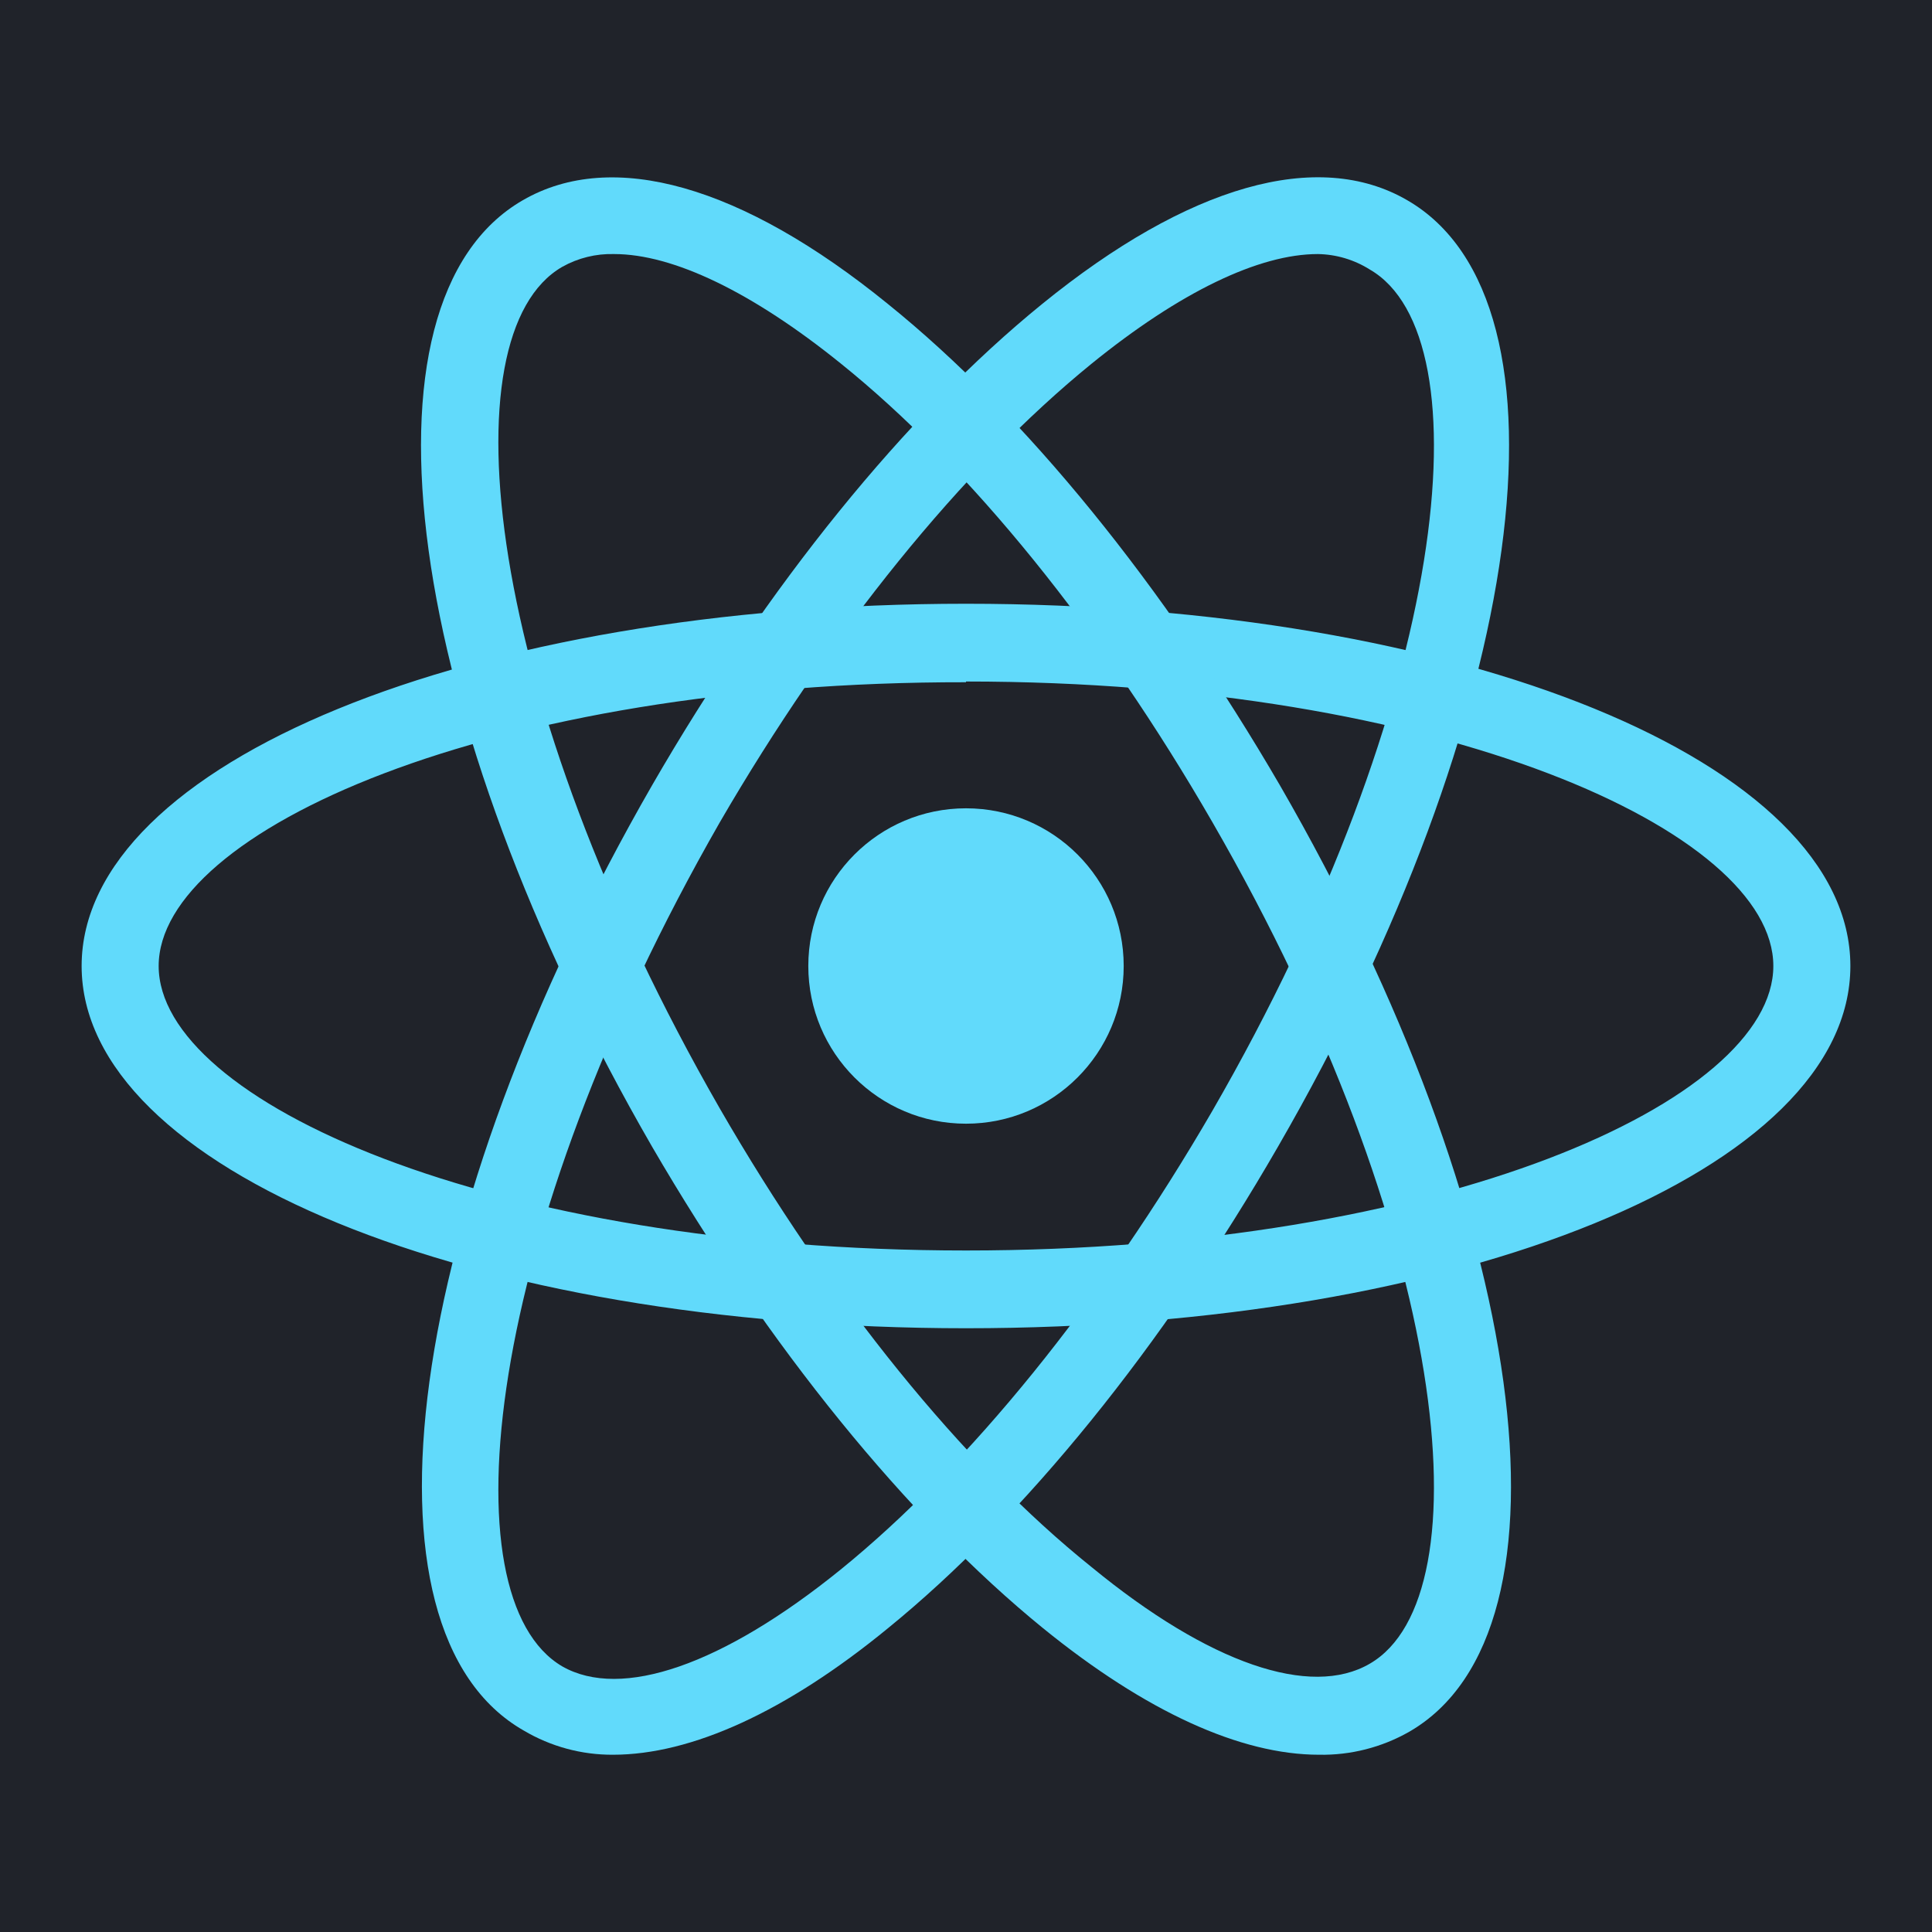
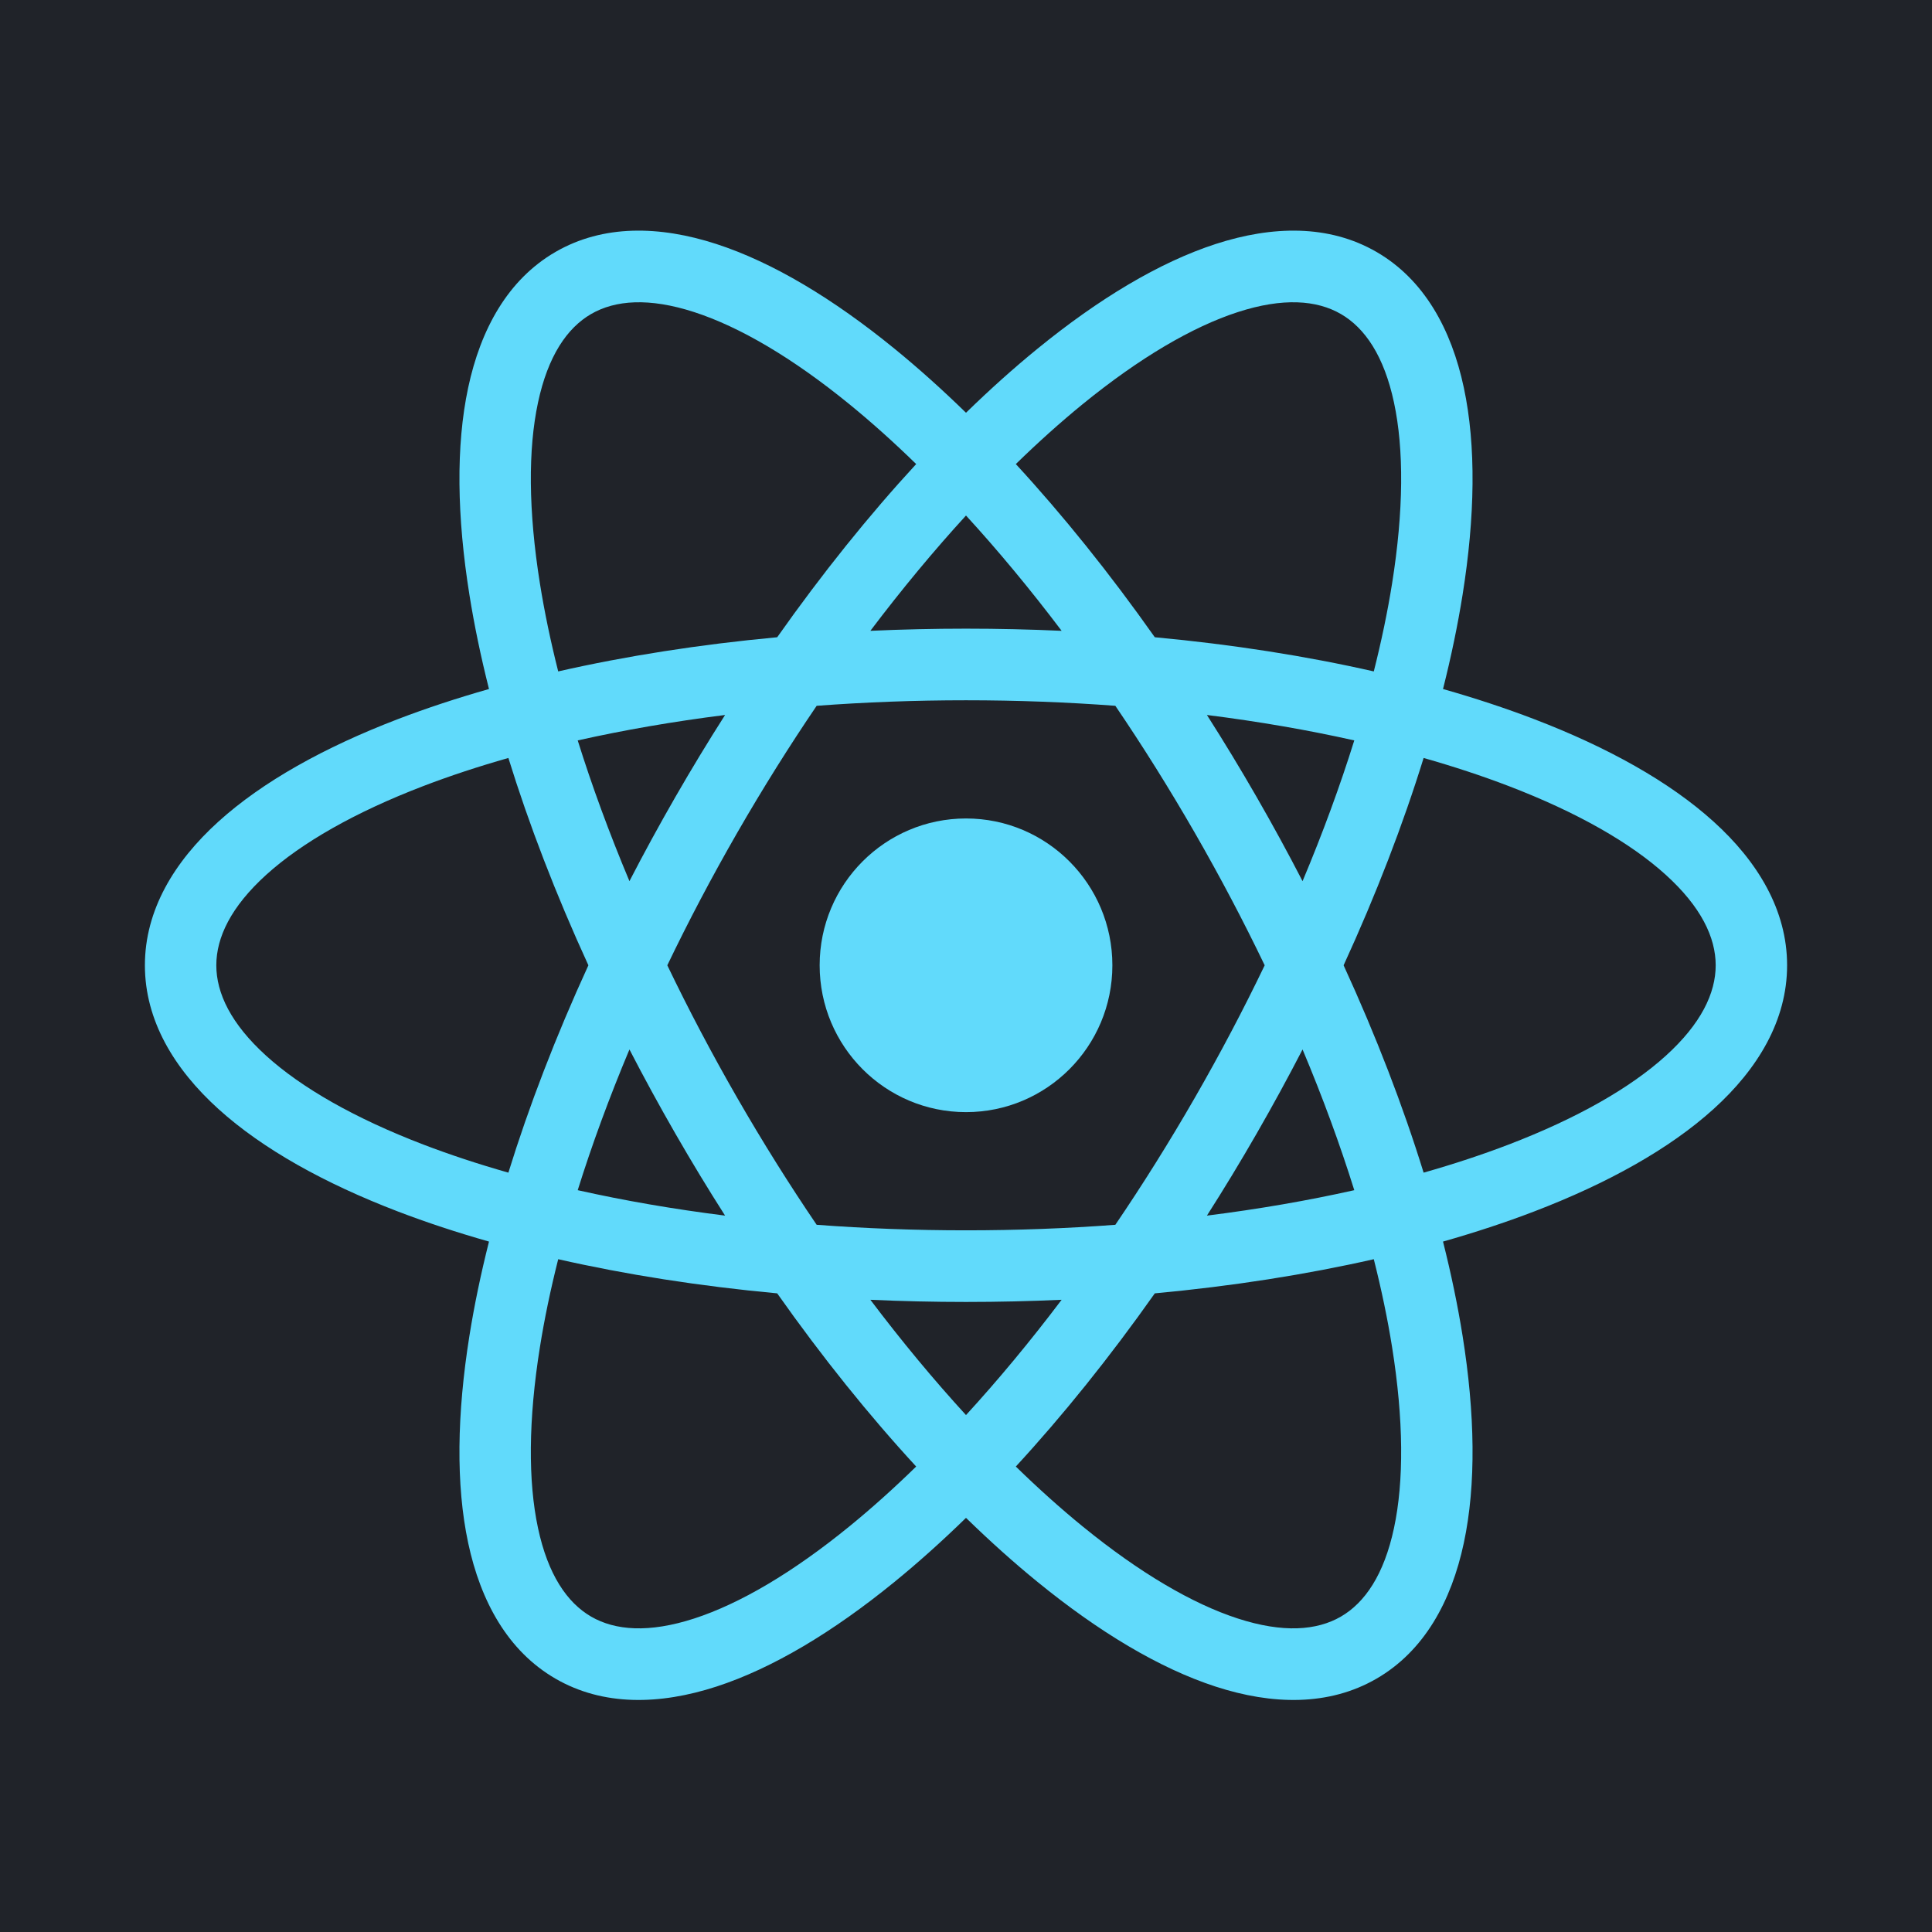
<svg xmlns="http://www.w3.org/2000/svg" viewBox="0 0 80 80">
-   <defs>
-     <style>.b{fill:#61dafb}</style>
-   </defs>
-   <path fill="#20232a" d="M0 0h80v80H0z" />
-   <circle class="b" cx="40" cy="40" r="6.53" />
-   <path class="b" d="M40 55C19.47 55 3.38 48.39 3.38 40S19.47 25 40 25s36.62 6.57 36.62 15S60.53 55 40 55zm0-26.75C20.3 28.22 6.57 34.43 6.57 40S20.3 51.78 40 51.78 73.43 45.57 73.43 40 59.7 28.22 40 28.22z" />
-   <path class="b" d="M54.62 72.66c-3.25 0-7.17-1.78-11.43-5.24C37.55 62.83 31.81 55.75 27 47.48c-10.27-17.78-12.62-35-5.35-39.19 3.7-2.14 9.07-.62 15.12 4.3C42.45 17.17 48.19 24.25 53 32.52c10.27 17.78 12.62 35 5.35 39.19a7.27 7.27 0 01-3.73.95zM25.43 10.52a4.16 4.16 0 00-2.15.53C18.46 13.83 20 28.83 29.8 45.89c4.58 7.94 10.05 14.71 15.4 19 4.87 4 9.07 5.43 11.52 4 4.82-2.79 3.33-17.79-6.52-34.85-4.58-7.94-10.05-14.7-15.4-19-3.66-2.95-6.93-4.52-9.37-4.52z" />
-   <path class="b" d="M25.38 72.66a7.17 7.17 0 01-3.69-1C14.42 67.52 16.77 50.3 27 32.52c4.77-8.27 10.51-15.35 16.15-19.93 6.05-4.92 11.42-6.45 15.12-4.3 7.27 4.2 4.92 21.41-5.35 39.19-4.77 8.27-10.51 15.35-16.15 19.94-4.22 3.46-8.14 5.24-11.39 5.24zm29.19-62.14c-2.44 0-5.71 1.57-9.37 4.54-5.35 4.35-10.82 11.11-15.4 19C20 51.17 18.46 66.17 23.28 69c2.45 1.4 6.65-.06 11.52-4 5.35-4.34 10.82-11.11 15.4-19 9.85-17.06 11.34-32.06 6.52-34.84a4.16 4.16 0 00-2.15-.64z" />
+   <rect width="100%" height="100%" fill="#202329" />
+   <path d="M46.061 39.971C46.061 43.329 43.348 46.051 40.001 46.051C36.653 46.051 33.94 43.329 33.94 39.971C33.94 36.613 36.653 33.891 40.001 33.891C43.348 33.891 46.061 36.613 46.061 39.971Z" fill="#61DAFB" />
+   <path fill-rule="evenodd" clip-rule="evenodd" d="M40 17.091C39.006 16.122 38.016 15.235 37.038 14.438C34.512 12.378 32.002 10.863 29.658 10.102C27.314 9.342 24.973 9.29 23 10.433C21.027 11.576 19.901 13.635 19.386 16.052C18.87 18.468 18.923 21.407 19.438 24.631C19.637 25.88 19.908 27.183 20.248 28.531C18.915 28.91 17.654 29.326 16.476 29.777C13.435 30.942 10.872 32.366 9.043 34.022C7.215 35.677 6 37.685 6 39.971C6 42.257 7.215 44.265 9.043 45.92C10.872 47.576 13.435 49 16.476 50.165C17.654 50.616 18.915 51.032 20.248 51.411C19.908 52.759 19.637 54.062 19.438 55.311C18.923 58.535 18.87 61.474 19.386 63.89C19.901 66.307 21.027 68.366 23 69.509C24.973 70.652 27.314 70.6 29.658 69.84C32.002 69.079 34.512 67.564 37.038 65.504C38.016 64.707 39.006 63.82 40 62.851C40.994 63.82 41.984 64.707 42.962 65.504C45.488 67.564 47.998 69.079 50.342 69.84C52.686 70.6 55.027 70.652 57 69.509C58.973 68.366 60.099 66.307 60.614 63.89C61.13 61.474 61.077 58.535 60.562 55.311C60.362 54.062 60.092 52.759 59.752 51.411C61.085 51.032 62.346 50.616 63.524 50.165C66.565 49 69.128 47.576 70.957 45.92C72.785 44.265 74 42.257 74 39.971C74 37.685 72.785 35.677 70.957 34.022C69.128 32.366 66.565 30.942 63.524 29.777C62.346 29.326 61.085 28.91 59.752 28.531C60.092 27.183 60.362 25.88 60.562 24.631C61.077 21.407 61.13 18.468 60.614 16.052C60.099 13.635 58.973 11.576 57 10.433C55.027 9.29 52.686 9.342 50.342 10.102C47.998 10.863 45.488 12.378 42.962 14.438C41.984 15.235 40.994 16.122 40 17.091ZM55.522 13.002C56.518 13.579 57.311 14.739 57.723 16.672C58.136 18.605 58.124 21.147 57.643 24.162C57.458 25.321 57.205 26.537 56.886 27.802C54.089 27.166 51.041 26.686 47.818 26.387C45.948 23.737 44.009 21.328 42.063 19.216C42.995 18.307 43.919 17.479 44.826 16.739C47.189 14.813 49.377 13.533 51.252 12.924C53.127 12.316 54.525 12.425 55.522 13.002ZM37.937 19.216C37.005 18.307 36.081 17.479 35.173 16.739C32.811 14.813 30.623 13.533 28.748 12.924C26.873 12.316 25.475 12.425 24.478 13.002C23.482 13.579 22.689 14.739 22.277 16.672C21.864 18.605 21.876 21.147 22.357 24.162C22.542 25.321 22.795 26.537 23.114 27.802C25.911 27.166 28.959 26.686 32.182 26.387C34.051 23.737 35.99 21.328 37.937 19.216ZM56.078 30.659C54.168 30.231 52.125 29.876 49.976 29.606C50.678 30.705 51.365 31.838 52.034 33.001C52.703 34.164 53.338 35.328 53.936 36.487C54.778 34.484 55.492 32.532 56.078 30.659ZM55.636 39.971C56.989 37.022 58.099 34.133 58.949 31.386C60.2 31.741 61.376 32.13 62.469 32.548C65.313 33.638 67.513 34.898 68.975 36.223C70.438 37.548 71.043 38.817 71.043 39.971C71.043 41.125 70.438 42.394 68.975 43.719C67.513 45.044 65.313 46.304 62.469 47.394C61.376 47.812 60.2 48.201 58.949 48.557C58.099 45.809 56.989 42.92 55.636 39.971ZM52.368 39.971C51.499 38.161 50.533 36.325 49.474 34.484C48.414 32.643 47.312 30.886 46.184 29.226C44.187 29.076 42.119 28.997 40 28.997C37.881 28.997 35.813 29.076 33.816 29.226C32.688 30.886 31.586 32.643 30.526 34.484C29.467 36.325 28.501 38.161 27.632 39.971C28.501 41.781 29.467 43.617 30.526 45.458C31.586 47.299 32.688 49.056 33.816 50.716C35.813 50.866 37.881 50.945 40 50.945C42.119 50.945 44.187 50.866 46.184 50.716C47.312 49.056 48.414 47.299 49.474 45.458C50.533 43.617 51.499 41.781 52.368 39.971ZM49.976 50.336C50.678 49.237 51.365 48.104 52.034 46.941C52.703 45.778 53.338 44.614 53.936 43.456C54.778 45.458 55.492 47.41 56.078 49.283C54.168 49.711 52.125 50.066 49.976 50.336ZM43.96 53.821C42.66 53.88 41.339 53.911 40 53.911C38.661 53.911 37.34 53.88 36.04 53.821C37.348 55.553 38.676 57.15 40 58.595C41.324 57.15 42.652 55.553 43.96 53.821ZM42.063 60.726C44.009 58.614 45.948 56.205 47.818 53.555C51.041 53.256 54.089 52.776 56.886 52.141C57.205 53.405 57.458 54.621 57.643 55.78C58.124 58.795 58.136 61.337 57.723 63.27C57.311 65.203 56.518 66.364 55.522 66.941C54.525 67.518 53.127 67.626 51.252 67.018C49.377 66.409 47.189 65.129 44.826 63.203C43.919 62.463 42.995 61.635 42.063 60.726ZM37.937 60.726C35.99 58.614 34.051 56.205 32.182 53.555C28.959 53.256 25.911 52.776 23.114 52.141C22.795 53.405 22.542 54.621 22.357 55.78C21.876 58.795 21.864 61.337 22.277 63.27C22.689 65.203 23.482 66.363 24.478 66.941C25.475 67.518 26.873 67.626 28.748 67.018C30.623 66.409 32.811 65.129 35.173 63.203C36.081 62.463 37.005 61.635 37.937 60.726ZM23.922 49.283C25.832 49.711 27.875 50.066 30.024 50.336C29.322 49.237 28.635 48.104 27.966 46.941C27.297 45.778 26.662 44.614 26.064 43.456C25.223 45.458 24.508 47.41 23.922 49.283ZM26.064 36.487C26.662 35.328 27.297 34.164 27.966 33.001C28.635 31.838 29.322 30.705 30.024 29.606C27.875 29.876 25.832 30.231 23.922 30.659C24.508 32.532 25.223 34.484 26.064 36.487ZM24.364 39.971C23.011 42.92 21.901 45.809 21.051 48.557C19.8 48.201 18.624 47.812 17.531 47.394C14.687 46.304 12.487 45.044 11.024 43.719C9.562 42.394 8.957 41.125 8.957 39.971C8.957 38.817 9.562 37.548 11.024 36.223C12.487 34.898 14.687 33.638 17.531 32.548C18.624 32.13 19.8 31.741 21.051 31.386C21.901 34.133 23.011 37.022 24.364 39.971ZM36.04 26.121C37.34 26.062 38.661 26.031 40 26.031C41.339 26.031 42.66 26.062 43.96 26.121C42.652 24.39 41.324 22.792 40 21.347C38.676 22.792 37.348 24.39 36.04 26.121Z" fill="#61DAFB" />
</svg>
